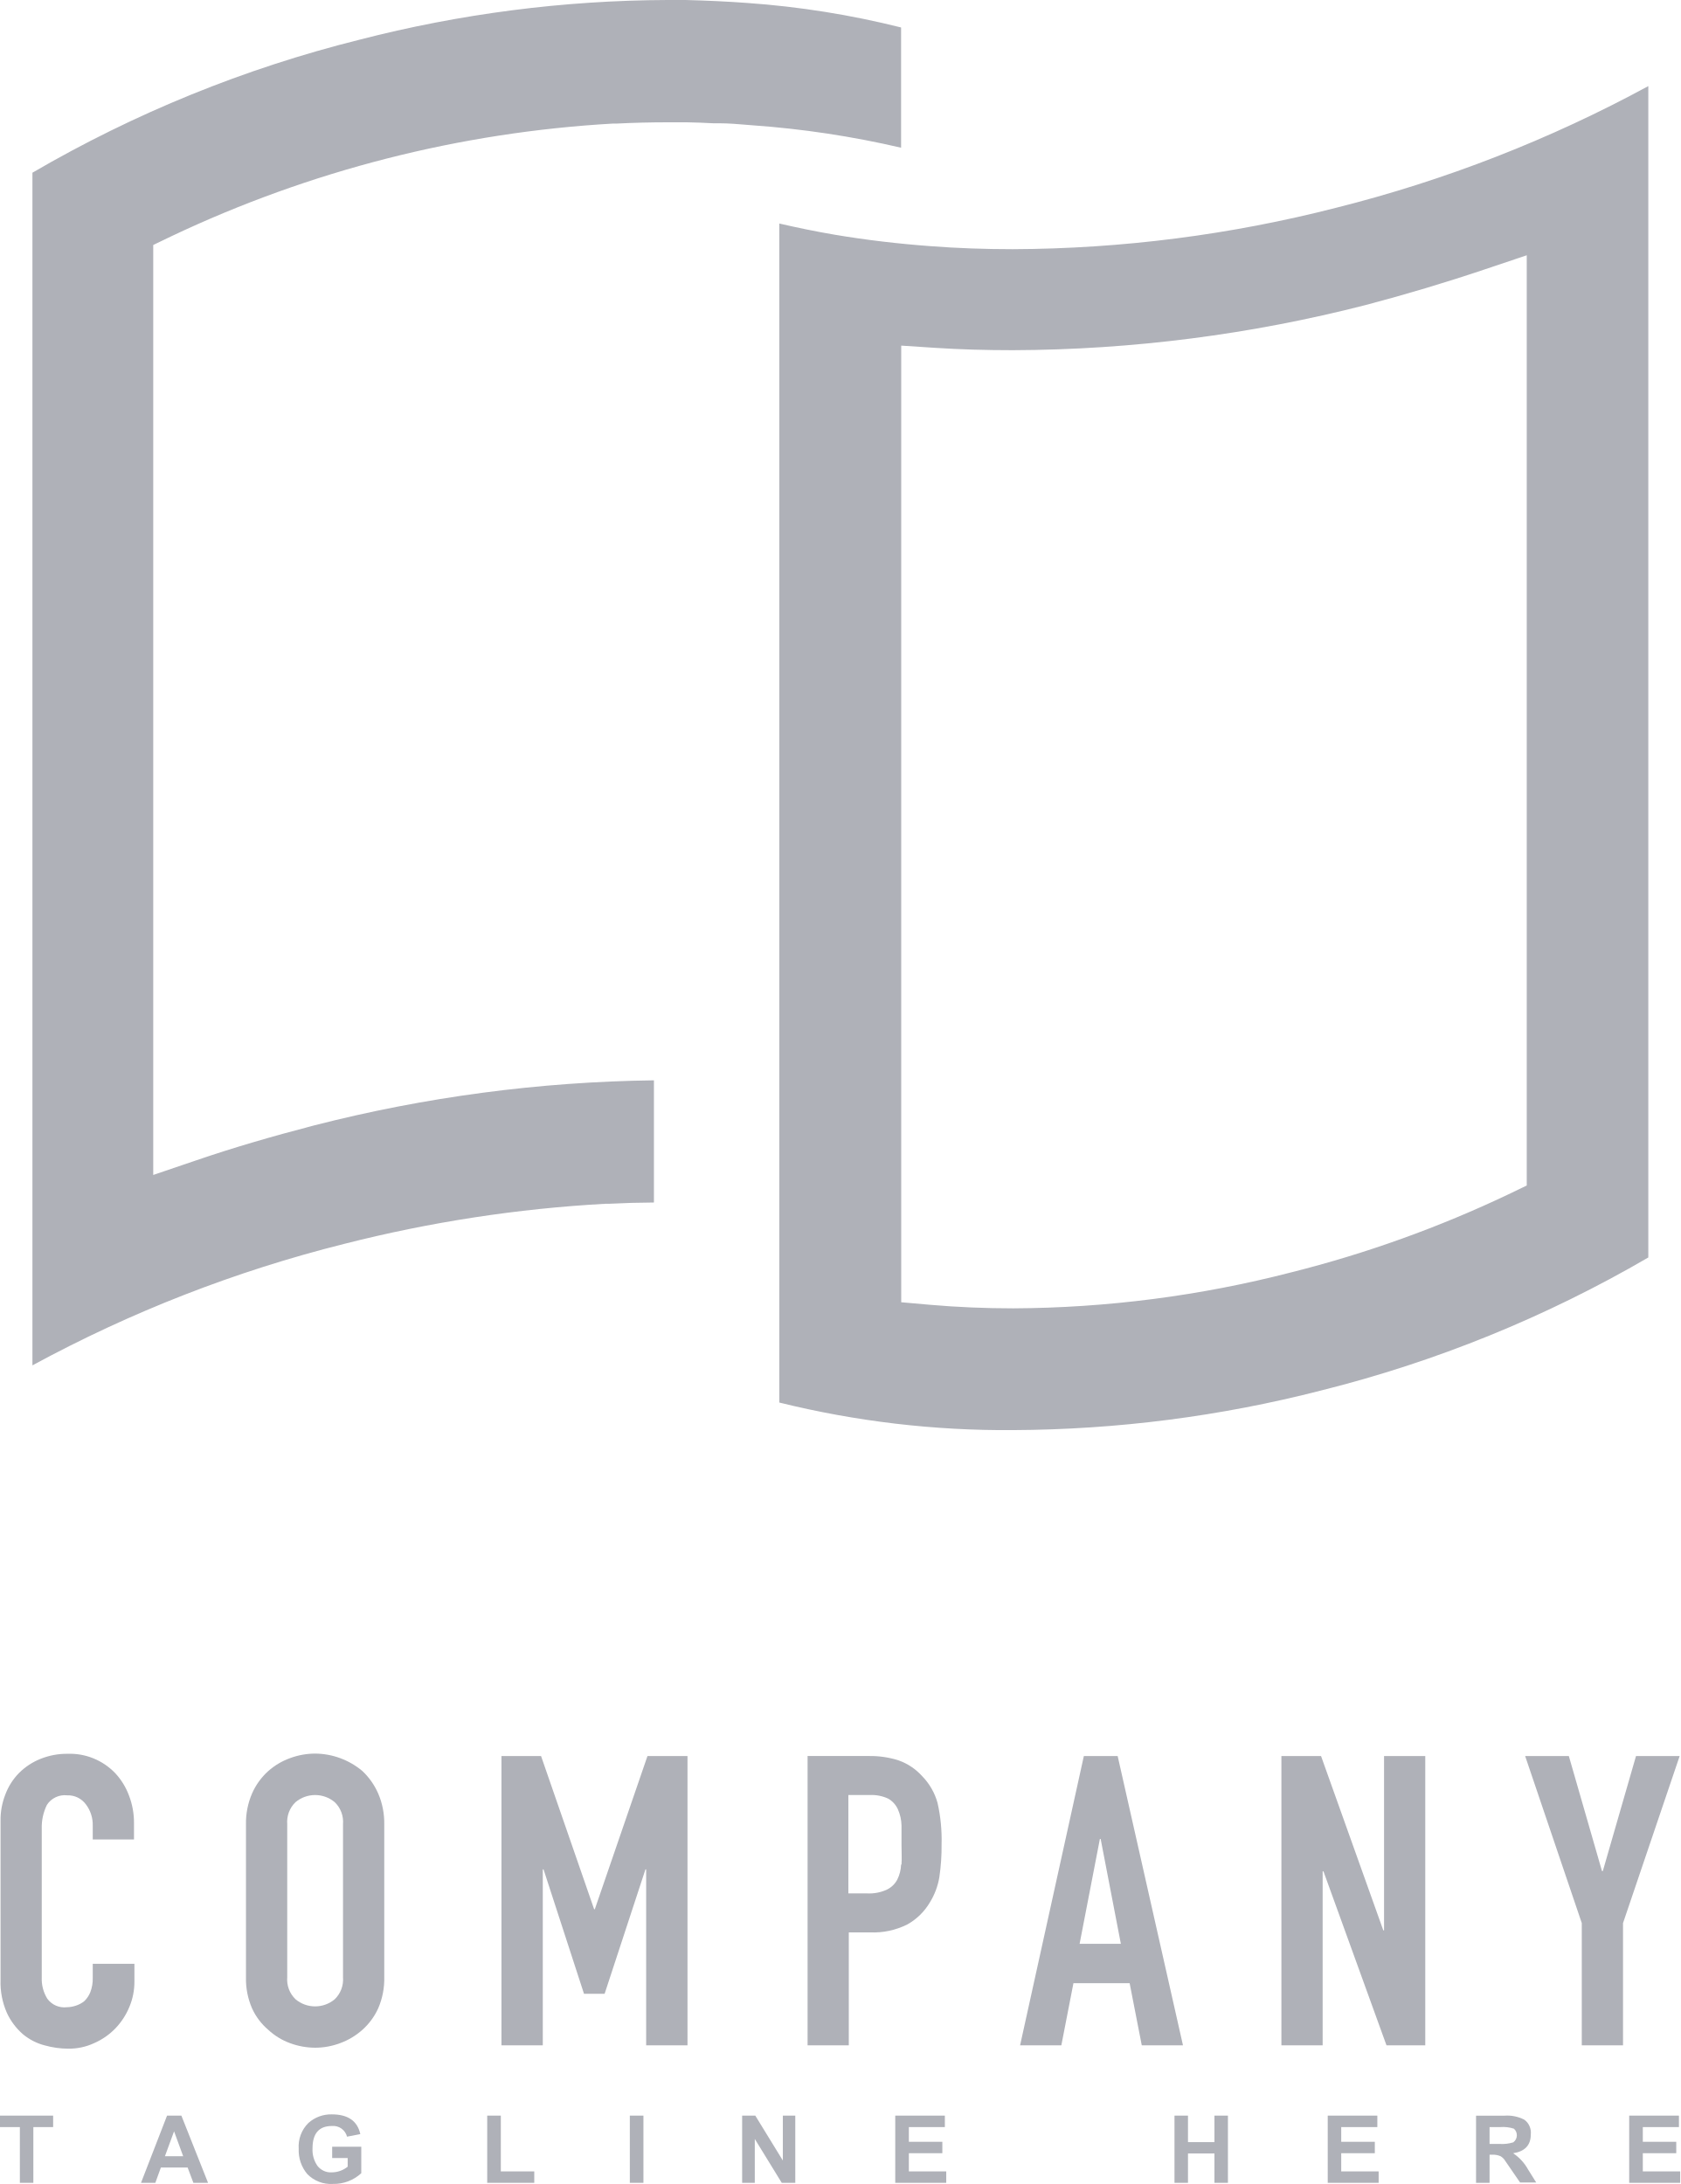
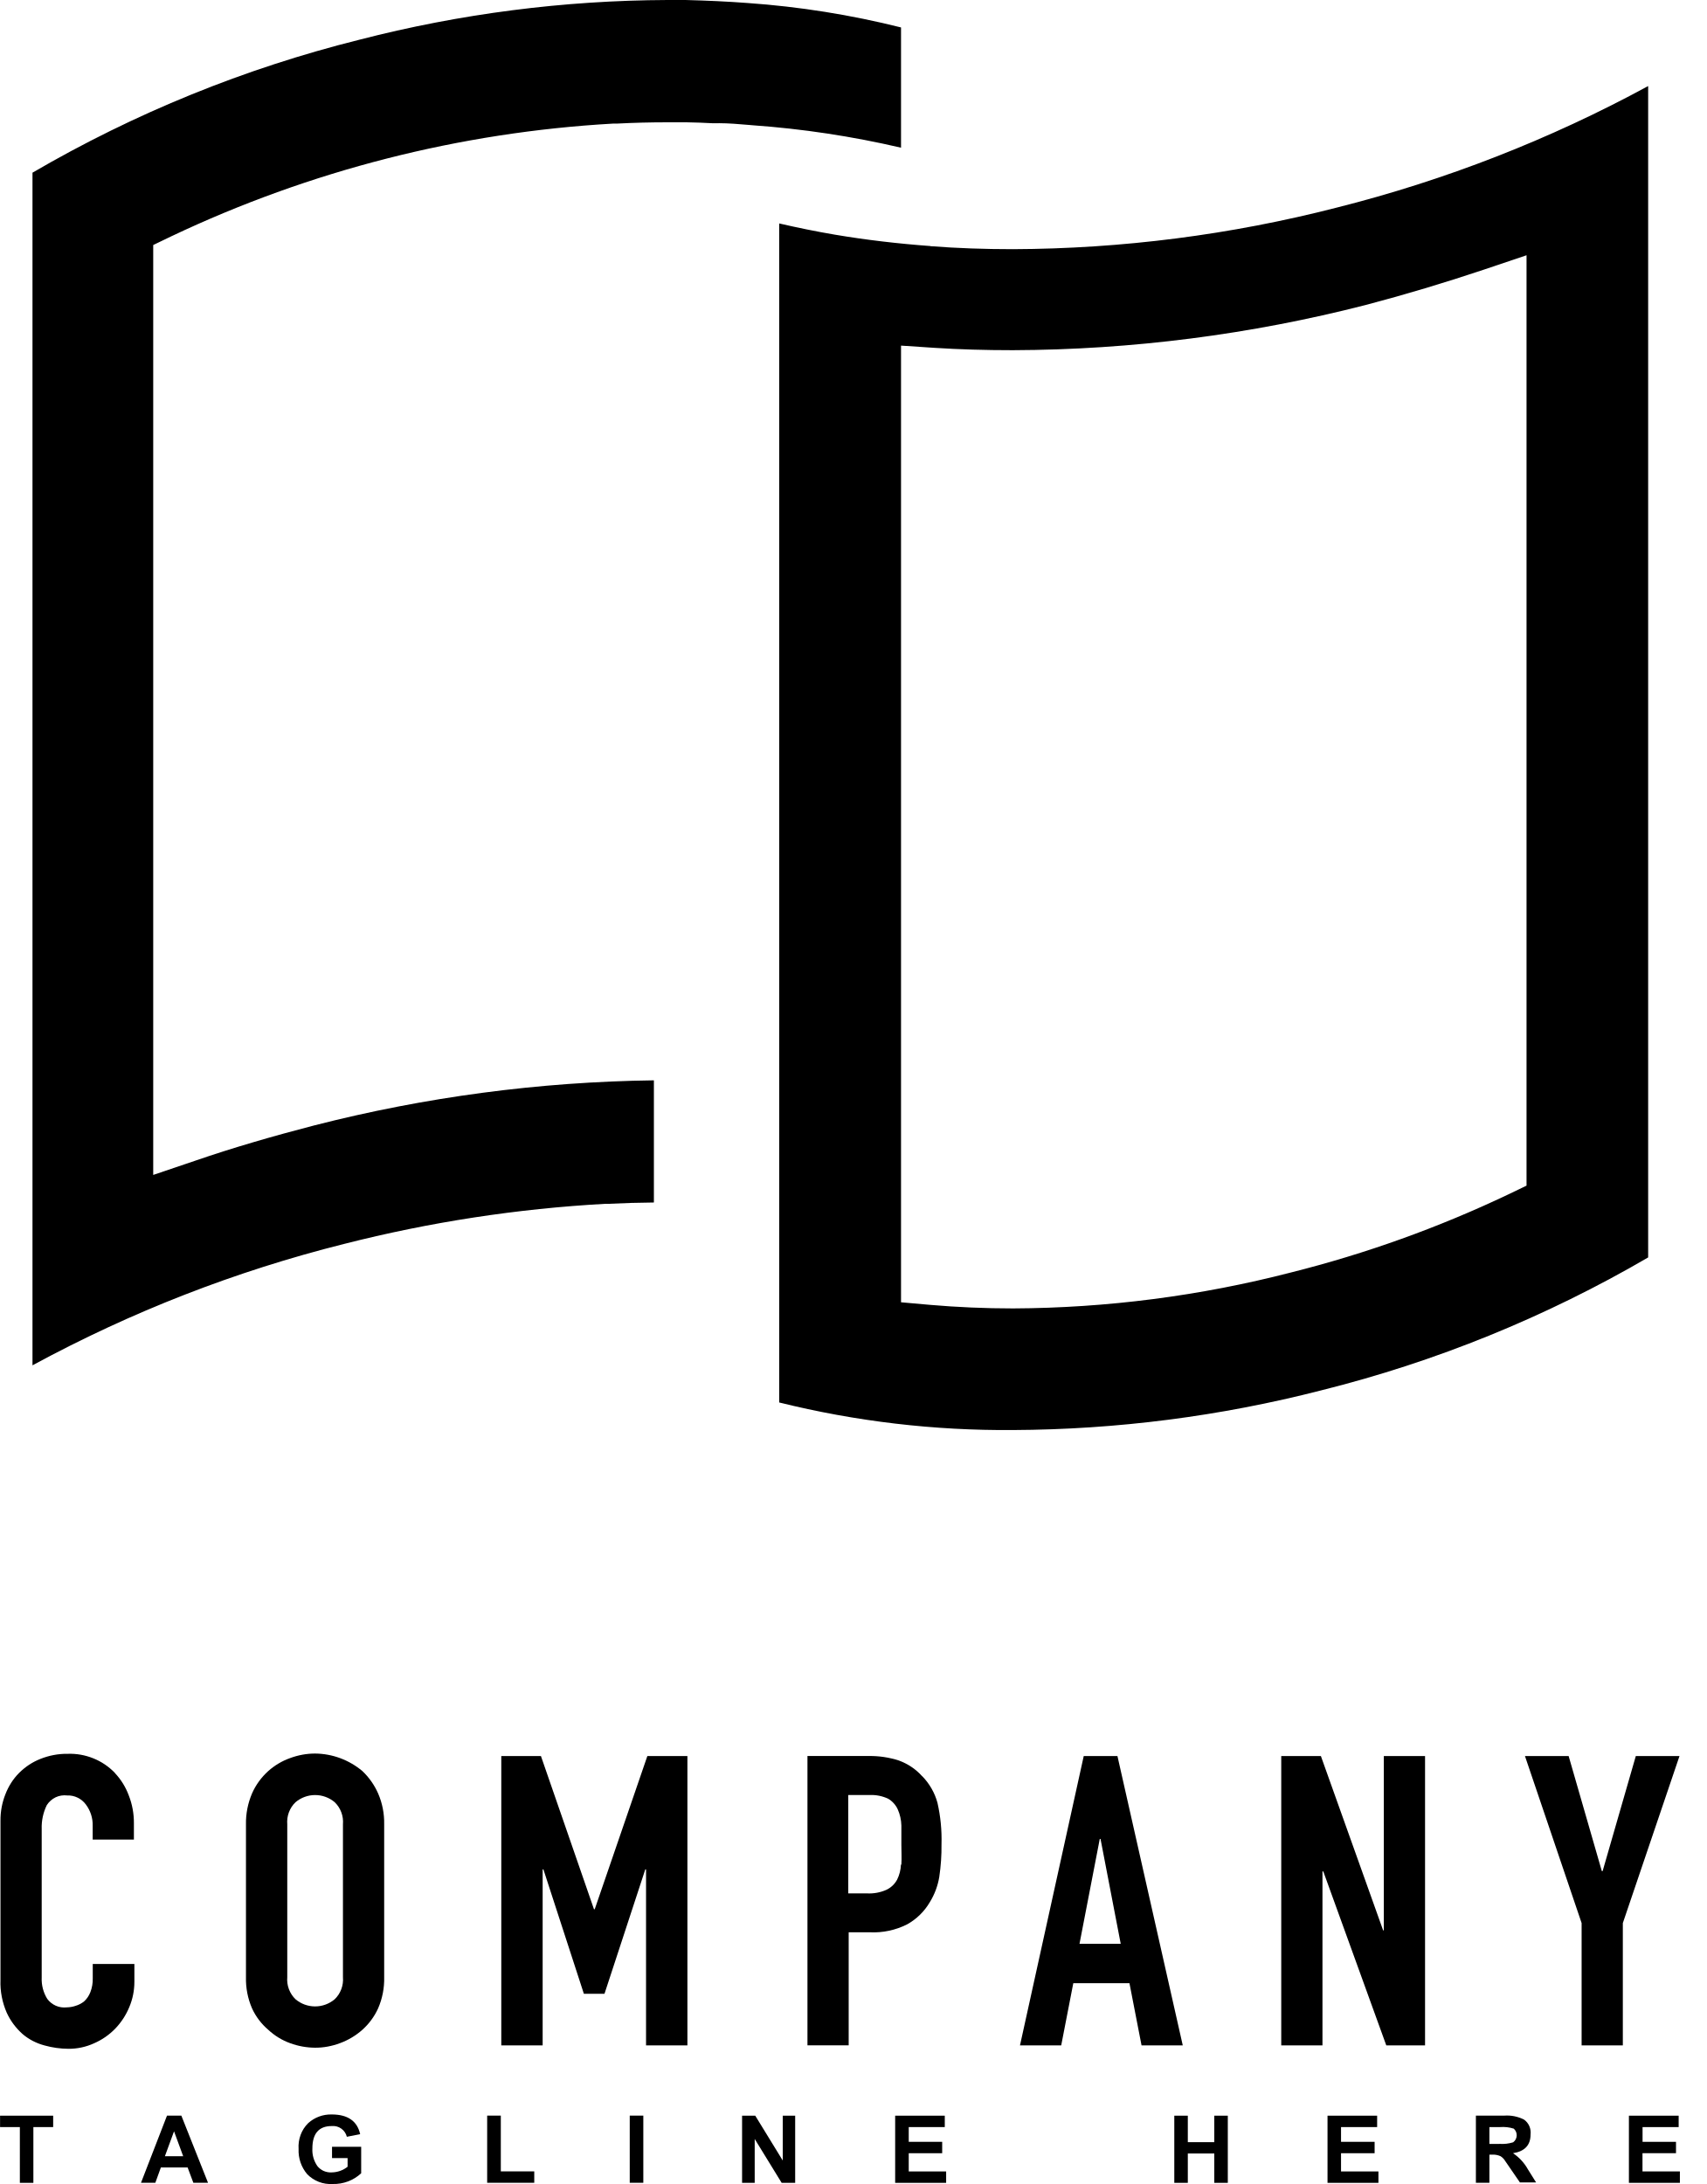
- <svg xmlns="http://www.w3.org/2000/svg" width="40" height="52" viewBox="0 0 40 52" fill="none">
-   <path fill-rule="evenodd" clip-rule="evenodd" d="M17.114 2.935H16.977C16.767 2.922 16.557 2.917 16.347 2.912H16.347H16.327H15.892C15.495 2.912 15.09 2.922 14.688 2.942C14.657 2.94 14.627 2.94 14.597 2.942C10.952 3.149 7.382 4.06 4.08 5.625L3.648 5.833V27.975L4.66 27.631C5.548 27.326 6.494 27.052 7.473 26.797C10.119 26.118 12.837 25.757 15.568 25.722V28.631C15.206 28.633 14.855 28.643 14.503 28.661H14.419C12.318 28.776 10.232 29.097 8.191 29.617C5.607 30.264 3.114 31.236 0.772 32.509V4.112C3.205 2.693 5.825 1.627 8.556 0.946C10.953 0.327 13.417 0.009 15.892 0H16.319C16.83 0.013 17.329 0.036 17.797 0.071C19.03 0.158 20.253 0.353 21.452 0.654V3.517C20.287 3.246 19.103 3.067 17.91 2.983C17.886 2.981 17.862 2.979 17.838 2.977C17.591 2.956 17.344 2.935 17.114 2.935ZM22.153 5.861C22.788 5.91 23.445 5.933 24.111 5.933C26.712 5.923 29.303 5.591 31.824 4.943C34.407 4.294 36.899 3.322 39.241 2.05V29.94C36.807 31.358 34.185 32.424 31.455 33.106C29.057 33.723 26.593 34.039 24.118 34.05C22.243 34.065 20.374 33.844 18.553 33.394V5.322C18.983 5.421 19.426 5.513 19.876 5.589C20.615 5.714 21.394 5.805 22.153 5.861ZM36.347 6.078L35.335 6.418C34.404 6.731 33.466 7.011 32.522 7.26C29.775 7.966 26.951 8.328 24.116 8.338C23.456 8.338 22.849 8.32 22.262 8.282L21.455 8.229V28.318V31.006L22.148 31.067C22.79 31.123 23.453 31.151 24.121 31.151C26.354 31.141 28.578 30.853 30.741 30.294C32.522 29.847 34.255 29.224 35.914 28.435L36.347 28.226V6.078Z" fill="#AFB1B8" />
-   <path d="M2.737 42.212C2.592 42.062 2.416 41.943 2.222 41.865C2.028 41.786 1.82 41.75 1.611 41.757C1.389 41.754 1.168 41.796 0.961 41.879C0.772 41.955 0.6 42.068 0.455 42.212C0.312 42.357 0.201 42.53 0.129 42.721C0.05 42.921 0.01 43.134 0.013 43.349V47.143C0.004 47.41 0.055 47.676 0.162 47.921C0.251 48.116 0.381 48.289 0.541 48.43C0.693 48.557 0.871 48.65 1.062 48.699C1.247 48.751 1.438 48.778 1.629 48.778C1.84 48.78 2.05 48.735 2.241 48.646C2.431 48.563 2.603 48.444 2.747 48.295C2.888 48.148 3.001 47.975 3.079 47.786C3.16 47.595 3.201 47.389 3.2 47.181V46.757H2.208V47.095C2.211 47.21 2.192 47.325 2.15 47.433C2.118 47.514 2.069 47.587 2.006 47.647C1.945 47.696 1.874 47.733 1.799 47.756C1.732 47.778 1.662 47.79 1.591 47.791C1.503 47.802 1.413 47.788 1.331 47.753C1.249 47.717 1.179 47.66 1.126 47.588C1.032 47.436 0.986 47.258 0.994 47.08V43.542C0.988 43.346 1.03 43.151 1.116 42.975C1.167 42.895 1.24 42.831 1.326 42.791C1.412 42.75 1.507 42.735 1.601 42.746C1.687 42.743 1.772 42.761 1.849 42.798C1.926 42.836 1.993 42.891 2.044 42.96C2.155 43.106 2.213 43.285 2.208 43.469V43.797H3.19V43.41C3.192 43.183 3.151 42.958 3.069 42.746C2.995 42.548 2.883 42.366 2.737 42.212Z" fill="#AFB1B8" />
-   <path d="M8.629 42.169C8.313 41.902 7.914 41.755 7.501 41.752C7.299 41.753 7.098 41.789 6.909 41.859C6.716 41.928 6.538 42.033 6.385 42.169C6.221 42.317 6.09 42.498 6.001 42.701C5.901 42.932 5.851 43.183 5.856 43.435V47.074C5.849 47.33 5.899 47.585 6.001 47.819C6.09 48.015 6.222 48.189 6.385 48.328C6.537 48.469 6.715 48.578 6.909 48.648C7.098 48.718 7.299 48.754 7.501 48.755C7.703 48.755 7.903 48.719 8.093 48.648C8.29 48.577 8.472 48.468 8.629 48.328C8.787 48.186 8.915 48.013 9.003 47.819C9.105 47.585 9.154 47.33 9.148 47.074V43.435C9.152 43.183 9.103 42.932 9.003 42.701C8.915 42.5 8.788 42.319 8.629 42.169ZM8.166 47.074C8.174 47.171 8.161 47.269 8.127 47.36C8.093 47.451 8.039 47.533 7.969 47.601C7.838 47.711 7.673 47.771 7.502 47.771C7.331 47.771 7.166 47.711 7.035 47.601C6.965 47.533 6.911 47.451 6.877 47.36C6.843 47.269 6.83 47.171 6.838 47.074V43.435C6.83 43.339 6.843 43.241 6.877 43.15C6.911 43.059 6.965 42.976 7.035 42.909C7.166 42.799 7.331 42.739 7.502 42.739C7.673 42.739 7.838 42.799 7.969 42.909C8.039 42.976 8.093 43.059 8.127 43.15C8.161 43.241 8.174 43.339 8.166 43.435V47.074Z" fill="#AFB1B8" />
-   <path d="M16.367 48.699V41.811H15.414L14.161 45.457H14.144L12.881 41.811H11.938V48.699H12.922V44.509H12.94L13.903 47.471H14.394L15.366 44.509H15.383V48.699H16.367Z" fill="#AFB1B8" />
-   <path d="M21.958 42.294C21.806 42.124 21.615 41.994 21.401 41.917C21.171 41.842 20.93 41.806 20.688 41.81H19.226V48.699H20.207V46.009H20.713C21.02 46.023 21.324 45.958 21.599 45.821C21.822 45.697 22.008 45.515 22.138 45.294C22.251 45.111 22.328 44.907 22.363 44.694C22.401 44.435 22.419 44.173 22.416 43.911C22.425 43.58 22.393 43.249 22.32 42.927C22.254 42.688 22.13 42.471 21.958 42.294ZM21.452 44.394C21.448 44.519 21.417 44.641 21.361 44.753C21.305 44.859 21.216 44.943 21.108 44.994C20.963 45.059 20.804 45.089 20.645 45.081H20.197V42.739H20.703C20.856 42.731 21.008 42.761 21.146 42.825C21.247 42.883 21.328 42.972 21.376 43.079C21.43 43.2 21.459 43.331 21.462 43.463C21.462 43.608 21.462 43.761 21.462 43.921C21.462 44.081 21.472 44.247 21.462 44.394H21.452Z" fill="#AFB1B8" />
-   <path d="M26.608 41.811H25.803L24.285 48.699H25.267L25.555 47.219H26.893L27.182 48.699H28.163L26.608 41.811ZM25.702 46.281L26.185 43.784H26.203L26.684 46.281H25.702Z" fill="#AFB1B8" />
-   <path d="M32.95 45.961H32.932L31.45 41.811H30.506V48.699H31.488V44.557H31.508L33.008 48.699H33.931V41.811H32.95V45.961Z" fill="#AFB1B8" />
-   <path d="M38.948 41.811L38.158 44.549H38.138L37.349 41.811H36.309L37.657 45.788V48.699H38.639V45.788L39.987 41.811H38.948Z" fill="#AFB1B8" />
-   <path d="M0 50.645H0.473V51.972H0.794V50.645H1.265V50.372H0V50.645Z" fill="#AFB1B8" />
-   <path d="M3.977 50.372L3.357 51.972H3.698L3.83 51.608H4.467L4.604 51.972H4.953L4.318 50.372H3.977ZM3.926 51.339L4.144 50.746L4.361 51.339H3.926Z" fill="#AFB1B8" />
-   <path d="M7.908 51.382H8.277V51.588C8.169 51.675 8.036 51.722 7.898 51.723C7.833 51.727 7.769 51.715 7.71 51.688C7.651 51.661 7.599 51.621 7.559 51.57C7.474 51.449 7.432 51.302 7.44 51.153C7.44 50.797 7.594 50.619 7.9 50.619C7.981 50.611 8.062 50.633 8.128 50.679C8.194 50.726 8.242 50.795 8.262 50.873L8.578 50.812C8.51 50.5 8.285 50.342 7.9 50.342C7.695 50.337 7.495 50.41 7.341 50.548C7.261 50.628 7.198 50.724 7.159 50.83C7.119 50.937 7.103 51.05 7.111 51.163C7.102 51.382 7.175 51.597 7.316 51.764C7.394 51.844 7.489 51.907 7.594 51.947C7.699 51.988 7.811 52.005 7.923 51.998C8.173 52.005 8.417 51.913 8.601 51.743V51.113H7.908V51.382Z" fill="#AFB1B8" />
-   <path d="M11.923 50.372H11.599V51.972H12.719V51.7H11.923V50.372Z" fill="#AFB1B8" />
-   <path d="M15.318 50.372H14.994V51.972H15.318V50.372Z" fill="#AFB1B8" />
-   <path d="M18.637 51.441L17.981 50.372H17.668V51.972H17.969V50.927L18.611 51.972H18.933V50.372H18.637V51.441Z" fill="#AFB1B8" />
-   <path d="M21.637 51.267H22.434V50.995H21.637V50.645H22.494V50.372H21.313V51.972H22.527V51.7H21.637V51.267Z" fill="#AFB1B8" />
-   <path d="M28.912 51.003H28.282V50.372H27.961V51.972H28.282V51.273H28.912V51.972H29.233V50.372H28.912V51.003Z" fill="#AFB1B8" />
-   <path d="M31.93 51.267H32.73V50.995H31.93V50.645H32.79V50.372H31.609V51.972H32.821V51.7H31.93V51.267Z" fill="#AFB1B8" />
-   <path d="M36.023 51.268C36.301 51.224 36.443 51.077 36.443 50.823C36.451 50.755 36.441 50.686 36.413 50.623C36.386 50.56 36.342 50.506 36.286 50.467C36.142 50.394 35.98 50.361 35.818 50.373H35.14V51.972H35.462V51.303H35.525C35.593 51.299 35.662 51.311 35.725 51.339C35.772 51.368 35.811 51.408 35.839 51.456L36.188 51.964H36.572L36.377 51.652C36.291 51.497 36.17 51.366 36.023 51.268ZM35.699 51.046H35.462V50.645H35.715C35.825 50.636 35.936 50.649 36.041 50.683C36.064 50.703 36.083 50.729 36.095 50.758C36.107 50.787 36.113 50.818 36.111 50.849C36.11 50.88 36.101 50.911 36.087 50.938C36.072 50.966 36.051 50.99 36.026 51.008C35.92 51.041 35.81 51.053 35.699 51.046Z" fill="#AFB1B8" />
-   <path d="M39.11 51.267H39.906V50.995H39.11V50.645H39.97V50.372H38.786V51.972H40V51.7H39.11V51.267Z" fill="#AFB1B8" />
+ <svg xmlns="http://www.w3.org/2000/svg" version="1.1" width="25" height="32" viewBox="0 0 25 32">
+   <path d="M10.531 1.806h-0.084c-0.129-0.008-0.258-0.011-0.388-0.014v0h-0.28c-0.244 0-0.494 0.006-0.741 0.019-0.019-0.001-0.037-0.001-0.056 0-2.243 0.127-4.44 0.688-6.471 1.651l-0.266 0.128v13.625l0.623-0.211c0.546-0.188 1.129-0.357 1.731-0.513 1.629-0.418 3.301-0.64 4.982-0.662v1.79c-0.223 0.002-0.439 0.008-0.655 0.019h-0.051c-1.294 0.071-2.577 0.268-3.833 0.588-1.59 0.398-3.124 0.996-4.566 1.779v-17.475c1.497-0.873 3.11-1.529 4.79-1.948 1.475-0.381 2.992-0.576 4.515-0.582h0.263c0.314 0.008 0.621 0.022 0.909 0.044 0.759 0.053 1.511 0.173 2.249 0.358v1.762c-0.717-0.167-1.445-0.277-2.179-0.329-0.015-0.001-0.030-0.003-0.045-0.004-0.152-0.013-0.304-0.026-0.446-0.026zM13.633 3.607c0.391 0.030 0.796 0.044 1.205 0.044 1.601-0.006 3.195-0.21 4.747-0.609 1.589-0.4 3.123-0.998 4.564-1.781v17.163c-1.498 0.873-3.111 1.529-4.792 1.948-1.475 0.379-2.992 0.574-4.515 0.581-1.154 0.009-2.304-0.126-3.425-0.404v-17.275c0.265 0.061 0.537 0.117 0.814 0.164 0.455 0.077 0.934 0.133 1.401 0.167zM22.367 3.74l-0.623 0.21c-0.573 0.192-1.15 0.365-1.731 0.518-1.691 0.434-3.428 0.657-5.173 0.663-0.406 0-0.78-0.011-1.141-0.034l-0.497-0.033v14.017l0.427 0.038c0.395 0.034 0.803 0.052 1.214 0.052 1.374-0.006 2.743-0.183 4.074-0.527 1.096-0.275 2.162-0.658 3.184-1.144l0.266-0.128v-13.63z" />
+   <path d="M1.684 25.977c-0.090-0.093-0.197-0.166-0.317-0.214s-0.247-0.071-0.376-0.066c-0.137-0.002-0.273 0.024-0.4 0.075-0.117 0.046-0.222 0.116-0.311 0.205s-0.156 0.196-0.201 0.313c-0.049 0.123-0.073 0.254-0.072 0.387v2.335c-0.006 0.165 0.026 0.328 0.092 0.479 0.055 0.12 0.135 0.226 0.233 0.313 0.093 0.079 0.203 0.135 0.321 0.166 0.114 0.032 0.231 0.048 0.349 0.049 0.13 0.001 0.259-0.027 0.377-0.081 0.117-0.051 0.222-0.124 0.311-0.216 0.087-0.091 0.156-0.197 0.204-0.313 0.050-0.118 0.075-0.244 0.075-0.372v-0.261h-0.61v0.208c0.002 0.071-0.010 0.142-0.036 0.208-0.020 0.050-0.050 0.095-0.089 0.131-0.038 0.031-0.081 0.053-0.128 0.067-0.041 0.014-0.084 0.021-0.128 0.022-0.054 0.006-0.11-0.002-0.16-0.024s-0.094-0.057-0.126-0.101c-0.058-0.094-0.086-0.203-0.081-0.313v-2.177c-0.004-0.121 0.022-0.241 0.075-0.349 0.032-0.049 0.077-0.089 0.129-0.114s0.112-0.034 0.17-0.027c0.053-0.002 0.105 0.009 0.152 0.032s0.089 0.057 0.12 0.099c0.068 0.090 0.104 0.2 0.101 0.313v0.202h0.604v-0.238c0.001-0.14-0.024-0.278-0.075-0.408-0.045-0.122-0.114-0.234-0.204-0.329z" />
+   <path d="M5.31 25.95c-0.195-0.164-0.44-0.255-0.694-0.257-0.124 0-0.248 0.023-0.364 0.066-0.119 0.042-0.228 0.107-0.322 0.191-0.101 0.091-0.182 0.202-0.237 0.327-0.061 0.143-0.092 0.297-0.089 0.452v2.239c-0.004 0.158 0.026 0.314 0.089 0.459 0.055 0.12 0.136 0.227 0.237 0.313 0.093 0.087 0.203 0.154 0.322 0.197 0.117 0.043 0.24 0.065 0.364 0.066s0.248-0.023 0.364-0.066c0.121-0.044 0.233-0.111 0.33-0.197 0.097-0.087 0.176-0.194 0.23-0.313 0.063-0.145 0.093-0.301 0.089-0.459v-2.239c0.003-0.155-0.027-0.31-0.089-0.452-0.054-0.123-0.133-0.235-0.23-0.327zM5.025 28.969c0.005 0.060-0.003 0.12-0.024 0.176s-0.054 0.107-0.097 0.148c-0.081 0.068-0.182 0.105-0.287 0.105s-0.207-0.037-0.287-0.105c-0.043-0.041-0.076-0.092-0.097-0.148s-0.029-0.116-0.024-0.176v-2.239c-0.005-0.060 0.003-0.12 0.024-0.176s0.054-0.107 0.097-0.148c0.081-0.068 0.182-0.105 0.287-0.105s0.207 0.037 0.287 0.105c0.043 0.041 0.076 0.092 0.097 0.148s0.029 0.116 0.024 0.176v2.239z" />
+   <path d="M10.072 29.969v-4.239h-0.587l-0.771 2.244h-0.011l-0.777-2.244h-0.581v4.239h0.606v-2.579h0.011l0.593 1.823h0.302l0.598-1.823h0.011v2.579h0.606z" />
+   <path d="M13.513 26.027c-0.093-0.105-0.211-0.184-0.343-0.232-0.142-0.046-0.29-0.068-0.439-0.066h-0.9v4.239h0.604v-1.656h0.311c0.188 0.009 0.376-0.031 0.545-0.116 0.137-0.076 0.252-0.188 0.332-0.324 0.070-0.113 0.117-0.238 0.139-0.369 0.024-0.16 0.035-0.321 0.033-0.482 0.006-0.204-0.014-0.407-0.059-0.606-0.040-0.147-0.117-0.281-0.223-0.39zM13.201 27.319c-0.003 0.077-0.022 0.152-0.056 0.221-0.035 0.065-0.089 0.117-0.156 0.149-0.089 0.040-0.187 0.058-0.285 0.053h-0.275v-1.441h0.311c0.094-0.005 0.187 0.014 0.272 0.053 0.062 0.036 0.112 0.091 0.142 0.157 0.033 0.074 0.051 0.155 0.053 0.236 0 0.089 0 0.183 0 0.282s0.006 0.2 0 0.291h-0.006z" />
+   <path d="M16.374 25.73h-0.495l-0.934 4.239h0.604l0.177-0.911h0.823l0.177 0.911h0.604l-0.957-4.239zM15.817 28.481l0.297-1.537h0.011l0.296 1.537h-0.604z" />
+   <path d="M20.277 28.284h-0.011l-0.912-2.554h-0.581v4.239h0.604v-2.549h0.012l0.923 2.549h0.568v-4.239h-0.604v2.554z" />
+   <path d="M23.968 25.73l-0.486 1.685h-0.012l-0.486-1.685h-0.64l0.83 2.447v1.792h0.604v-1.792l0.83-2.447h-0.64z" />
+   <path d="M0 31.166h0.291v0.817h0.198v-0.817h0.29v-0.167h-0.778v0.167z" />
+   <path d="M2.447 30.998l-0.381 0.984h0.21l0.081-0.224h0.392l0.084 0.224h0.215l-0.391-0.984h-0.21zM2.416 31.593l0.134-0.365 0.134 0.365h-0.268z" />
+   <path d="M4.866 31.62h0.227v0.127c-0.066 0.053-0.149 0.082-0.234 0.083-0.040 0.002-0.079-0.005-0.116-0.021s-0.068-0.041-0.093-0.072c-0.052-0.075-0.078-0.165-0.073-0.257 0-0.219 0.095-0.329 0.283-0.329 0.050-0.005 0.099 0.008 0.14 0.037s0.070 0.071 0.082 0.12l0.195-0.038c-0.042-0.192-0.181-0.289-0.417-0.289-0.127-0.003-0.25 0.042-0.344 0.127-0.050 0.049-0.088 0.108-0.112 0.174s-0.034 0.135-0.029 0.205c-0.006 0.135 0.039 0.267 0.126 0.369 0.048 0.050 0.107 0.088 0.171 0.113s0.134 0.035 0.203 0.031c0.154 0.004 0.304-0.052 0.417-0.157v-0.388h-0.427v0.166z" />
+   <path d="M7.337 30.998h-0.199v0.984h0.69v-0.167h-0.49v-0.817z" />
+   <path d="M9.426 30.998h-0.199v0.984h0.199v-0.984z" />
+   <path d="M11.469 31.656l-0.403-0.657h-0.193v0.984h0.185v-0.643l0.395 0.643h0.198v-0.984h-0.182v0.657z" />
+   <path d="M13.315 31.549h0.49v-0.167h-0.49v-0.216h0.528v-0.167h-0.727v0.984h0.747v-0.167h-0.548v-0.266z" />
+   <path d="M17.792 31.387h-0.388v-0.388h-0.198v0.984h0.198v-0.43h0.388v0.43h0.198v-0.984h-0.198v0.388z" />
+   <path d="M19.649 31.549h0.492v-0.167h-0.492v-0.216h0.529v-0.167h-0.727v0.984h0.746v-0.167h-0.548v-0.266z" />
+   <path d="M22.168 31.549c0.171-0.027 0.258-0.117 0.258-0.274 0.005-0.042-0.001-0.084-0.018-0.123s-0.044-0.072-0.078-0.096c-0.089-0.045-0.189-0.065-0.288-0.058h-0.417v0.984h0.198v-0.412h0.039c0.042-0.003 0.084 0.005 0.123 0.022 0.029 0.018 0.053 0.043 0.070 0.072l0.215 0.313h0.237l-0.12-0.192c-0.053-0.095-0.128-0.176-0.218-0.236zM21.969 31.413h-0.146v-0.247h0.156c0.068-0.005 0.136 0.002 0.201 0.023 0.014 0.013 0.026 0.029 0.033 0.046s0.011 0.037 0.010 0.056c-0.001 0.019-0.006 0.038-0.015 0.055s-0.022 0.032-0.037 0.043c-0.065 0.020-0.133 0.028-0.201 0.023z" />
+   <path d="M24.067 31.549h0.49v-0.167h-0.49v-0.216h0.529v-0.167h-0.729v0.984h0.747v-0.167h-0.548v-0.266z" />
</svg>
